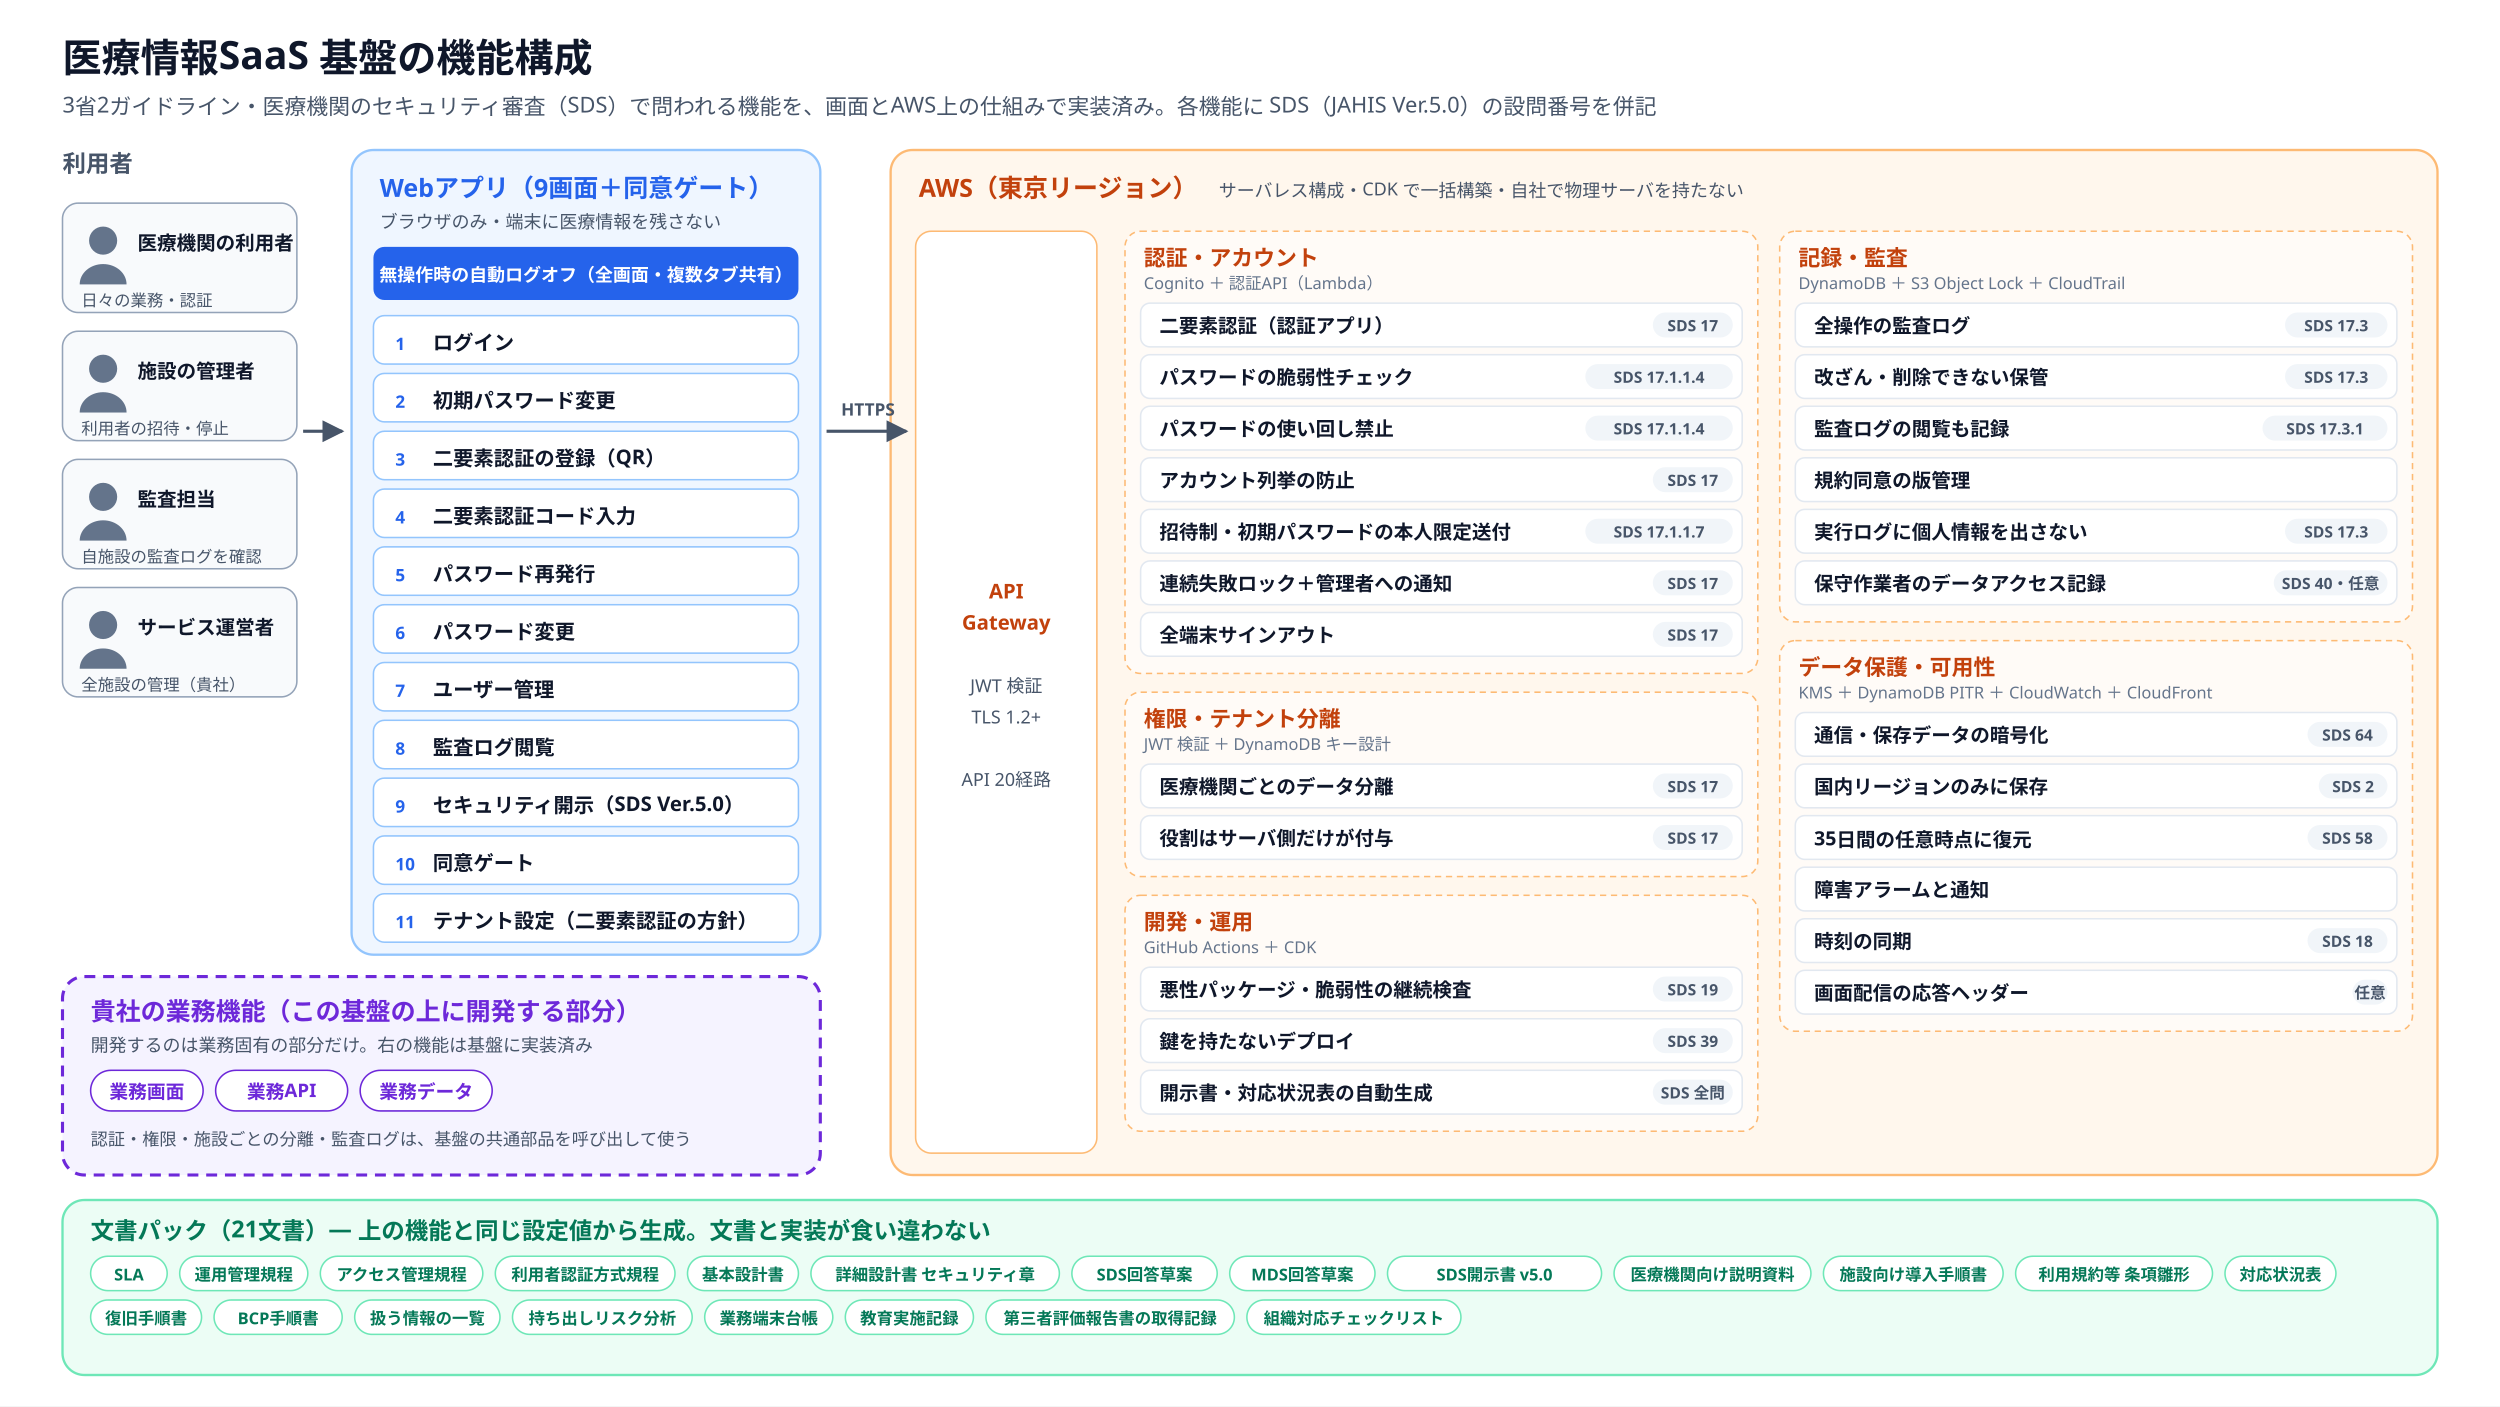
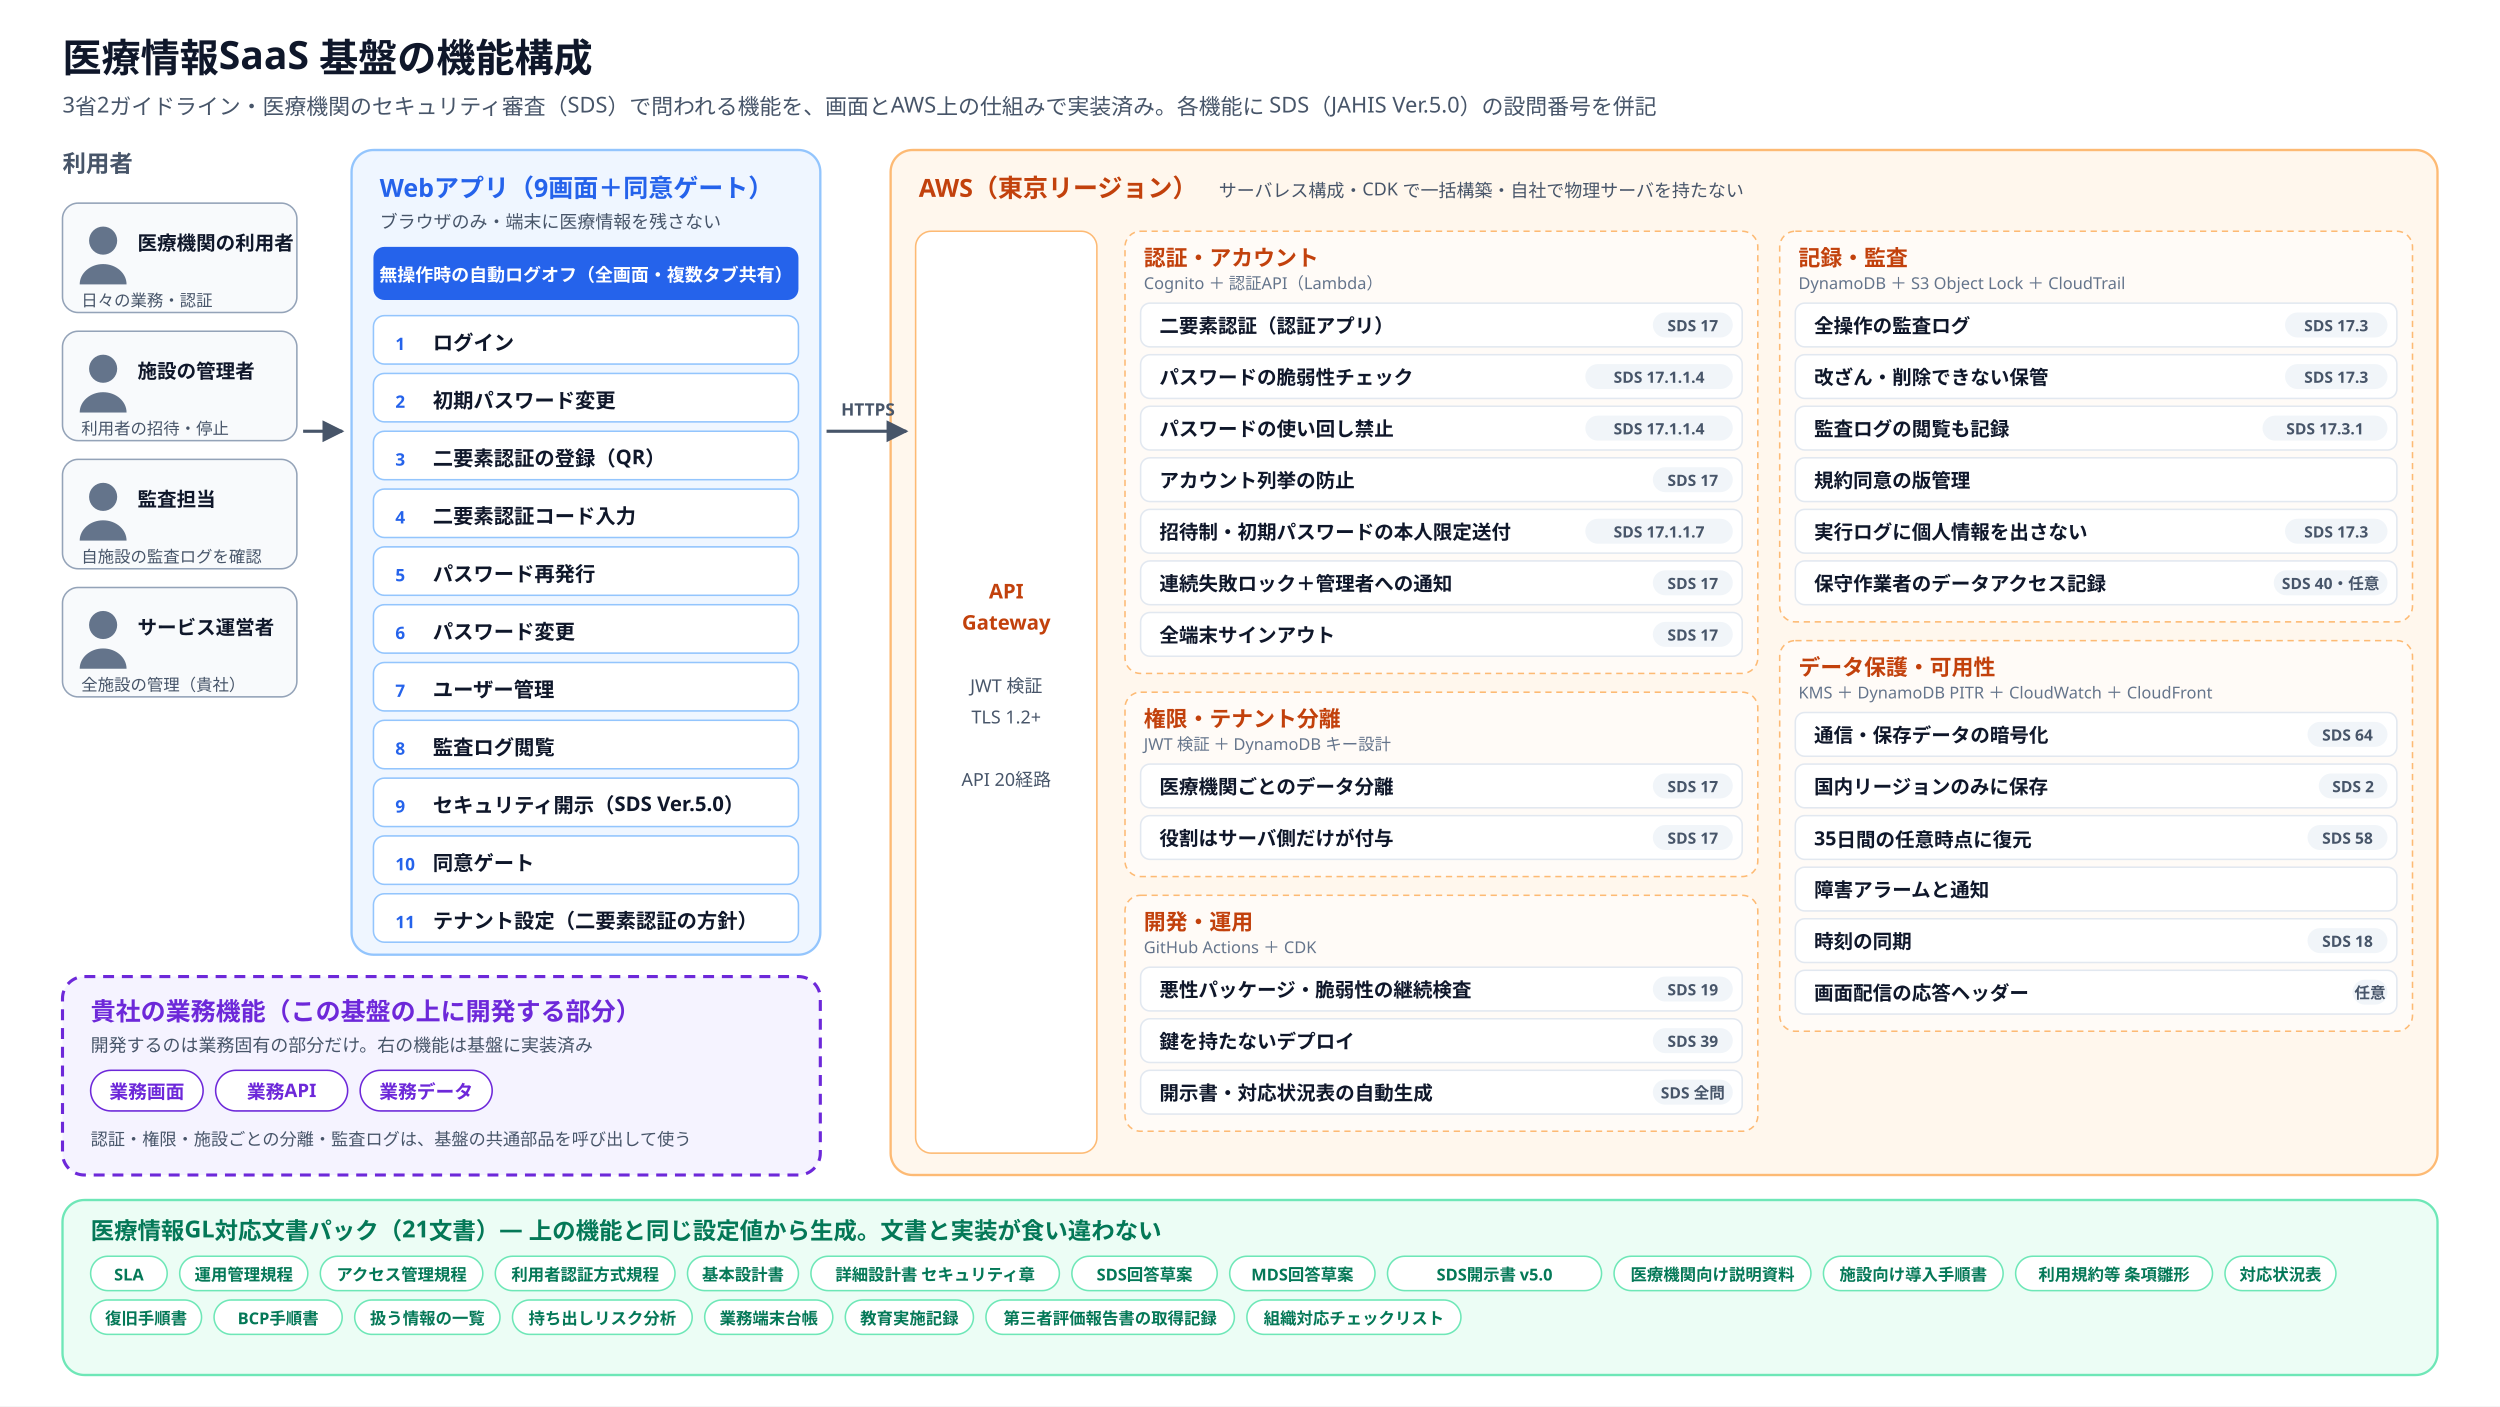
<svg xmlns="http://www.w3.org/2000/svg" viewBox="0 0 1600 900" width="1600" height="900" font-family="'Hiragino Sans','Noto Sans JP','Yu Gothic UI',sans-serif">
  <defs>
    <marker id="ar" viewBox="0 0 10 10" refX="9" refY="5" markerWidth="7" markerHeight="7" orient="auto">
      <path d="M0 0L10 5L0 10z" fill="#475569" />
    </marker>
  </defs>
  <rect width="1600" height="900" fill="#ffffff" />
  <text x="40" y="46" font-size="25" font-weight="700" fill="#0f172a" text-anchor="start">医療情報SaaS 基盤の機能構成</text>
  <text x="40" y="72" font-size="14" font-weight="400" fill="#475569" text-anchor="start">3省2ガイドライン・医療機関のセキュリティ審査（SDS）で問われる機能を、画面とAWS上の仕組みで実装済み。各機能に SDS（JAHIS Ver.5.0）の設問番号を併記</text>
  <text x="40" y="110" font-size="15" font-weight="700" fill="#475569" text-anchor="start">利用者</text>
  <rect x="40" y="130" width="150" height="70" rx="10" fill="#f8fafc" stroke="#94a3b8" />
  <circle cx="66" cy="154" r="9" fill="#64748b" />
  <path d="M51 182 a15 13 0 0 1 30 0z" fill="#64748b" />
  <text x="88" y="160" font-size="12.5" font-weight="700" fill="#0f172a" text-anchor="start">医療機関の利用者</text>
  <text x="52" y="196" font-size="10.5" font-weight="400" fill="#475569" text-anchor="start">日々の業務・認証</text>
  <rect x="40" y="212" width="150" height="70" rx="10" fill="#f8fafc" stroke="#94a3b8" />
  <circle cx="66" cy="236" r="9" fill="#64748b" />
  <path d="M51 264 a15 13 0 0 1 30 0z" fill="#64748b" />
  <text x="88" y="242" font-size="12.5" font-weight="700" fill="#0f172a" text-anchor="start">施設の管理者</text>
  <text x="52" y="278" font-size="10.5" font-weight="400" fill="#475569" text-anchor="start">利用者の招待・停止</text>
  <rect x="40" y="294" width="150" height="70" rx="10" fill="#f8fafc" stroke="#94a3b8" />
  <circle cx="66" cy="318" r="9" fill="#64748b" />
  <path d="M51 346 a15 13 0 0 1 30 0z" fill="#64748b" />
  <text x="88" y="324" font-size="12.5" font-weight="700" fill="#0f172a" text-anchor="start">監査担当</text>
  <text x="52" y="360" font-size="10.5" font-weight="400" fill="#475569" text-anchor="start">自施設の監査ログを確認</text>
  <rect x="40" y="376" width="150" height="70" rx="10" fill="#f8fafc" stroke="#94a3b8" />
  <circle cx="66" cy="400" r="9" fill="#64748b" />
  <path d="M51 428 a15 13 0 0 1 30 0z" fill="#64748b" />
  <text x="88" y="406" font-size="12.5" font-weight="700" fill="#0f172a" text-anchor="start">サービス運営者</text>
  <text x="52" y="442" font-size="10.5" font-weight="400" fill="#475569" text-anchor="start">全施設の管理（貴社）</text>
  <rect x="225" y="96" width="300" height="515" rx="14" fill="#eff6ff" stroke="#93c5fd" stroke-width="1.5" />
  <text x="243" y="126" font-size="16" font-weight="700" fill="#2563eb" text-anchor="start">Webアプリ（9画面＋同意ゲート）</text>
  <text x="243" y="146" font-size="11.5" font-weight="400" fill="#475569" text-anchor="start">ブラウザのみ・端末に医療情報を残さない</text>
  <rect x="239" y="158" width="272" height="34" rx="7" fill="#2563eb" />
  <text x="375.0" y="180" font-size="11.5" font-weight="700" fill="#ffffff" text-anchor="middle">無操作時の自動ログオフ（全画面・複数タブ共有）</text>
  <rect x="239" y="202" width="272" height="31" rx="7" fill="#ffffff" stroke="#93c5fd" />
  <text x="253" y="224" font-size="11" font-weight="700" fill="#2563eb" text-anchor="start"> 1</text>
  <text x="277" y="224" font-size="13" font-weight="600" fill="#0f172a" text-anchor="start">ログイン</text>
  <rect x="239" y="239" width="272" height="31" rx="7" fill="#ffffff" stroke="#93c5fd" />
  <text x="253" y="261" font-size="11" font-weight="700" fill="#2563eb" text-anchor="start"> 2</text>
  <text x="277" y="261" font-size="13" font-weight="600" fill="#0f172a" text-anchor="start">初期パスワード変更</text>
  <rect x="239" y="276" width="272" height="31" rx="7" fill="#ffffff" stroke="#93c5fd" />
  <text x="253" y="298" font-size="11" font-weight="700" fill="#2563eb" text-anchor="start"> 3</text>
  <text x="277" y="298" font-size="13" font-weight="600" fill="#0f172a" text-anchor="start">二要素認証の登録（QR）</text>
  <rect x="239" y="313" width="272" height="31" rx="7" fill="#ffffff" stroke="#93c5fd" />
  <text x="253" y="335" font-size="11" font-weight="700" fill="#2563eb" text-anchor="start"> 4</text>
  <text x="277" y="335" font-size="13" font-weight="600" fill="#0f172a" text-anchor="start">二要素認証コード入力</text>
  <rect x="239" y="350" width="272" height="31" rx="7" fill="#ffffff" stroke="#93c5fd" />
  <text x="253" y="372" font-size="11" font-weight="700" fill="#2563eb" text-anchor="start"> 5</text>
  <text x="277" y="372" font-size="13" font-weight="600" fill="#0f172a" text-anchor="start">パスワード再発行</text>
  <rect x="239" y="387" width="272" height="31" rx="7" fill="#ffffff" stroke="#93c5fd" />
  <text x="253" y="409" font-size="11" font-weight="700" fill="#2563eb" text-anchor="start"> 6</text>
  <text x="277" y="409" font-size="13" font-weight="600" fill="#0f172a" text-anchor="start">パスワード変更</text>
  <rect x="239" y="424" width="272" height="31" rx="7" fill="#ffffff" stroke="#93c5fd" />
  <text x="253" y="446" font-size="11" font-weight="700" fill="#2563eb" text-anchor="start"> 7</text>
  <text x="277" y="446" font-size="13" font-weight="600" fill="#0f172a" text-anchor="start">ユーザー管理</text>
  <rect x="239" y="461" width="272" height="31" rx="7" fill="#ffffff" stroke="#93c5fd" />
  <text x="253" y="483" font-size="11" font-weight="700" fill="#2563eb" text-anchor="start"> 8</text>
  <text x="277" y="483" font-size="13" font-weight="600" fill="#0f172a" text-anchor="start">監査ログ閲覧</text>
  <rect x="239" y="498" width="272" height="31" rx="7" fill="#ffffff" stroke="#93c5fd" />
  <text x="253" y="520" font-size="11" font-weight="700" fill="#2563eb" text-anchor="start"> 9</text>
  <text x="277" y="520" font-size="13" font-weight="600" fill="#0f172a" text-anchor="start">セキュリティ開示（SDS Ver.5.0）</text>
  <rect x="239" y="535" width="272" height="31" rx="7" fill="#ffffff" stroke="#93c5fd" />
  <text x="253" y="557" font-size="11" font-weight="700" fill="#2563eb" text-anchor="start">10</text>
  <text x="277" y="557" font-size="13" font-weight="600" fill="#0f172a" text-anchor="start">同意ゲート</text>
  <rect x="239" y="572" width="272" height="31" rx="7" fill="#ffffff" stroke="#93c5fd" />
  <text x="253" y="594" font-size="11" font-weight="700" fill="#2563eb" text-anchor="start">11</text>
  <text x="277" y="594" font-size="13" font-weight="600" fill="#0f172a" text-anchor="start">テナント設定（二要素認証の方針）</text>
  <line x1="194" y1="276" x2="219" y2="276" stroke="#475569" stroke-width="2" marker-end="url(#ar)" />
  <rect x="570" y="96" width="990" height="656" rx="14" fill="#fff7ed" stroke="#fdba74" stroke-width="1.5" />
  <text x="588" y="126" font-size="16" font-weight="700" fill="#c2410c" text-anchor="start">AWS（東京リージョン）</text>
  <text x="780" y="126" font-size="11.5" font-weight="400" fill="#475569" text-anchor="start">サーバレス構成・CDK で一括構築・自社で物理サーバを持たない</text>
  <rect x="586" y="148" width="116" height="590" rx="10" fill="#ffffff" stroke="#fdba74" />
  <text x="644.0" y="383.0" font-size="13" font-weight="700" fill="#c2410c" text-anchor="middle">API</text>
  <text x="644.0" y="403.0" font-size="13" font-weight="700" fill="#c2410c" text-anchor="middle">Gateway</text>
  <text x="644.0" y="423.0" font-size="11.5" font-weight="400" fill="#475569" text-anchor="middle" />
  <text x="644.0" y="443.0" font-size="11.5" font-weight="400" fill="#475569" text-anchor="middle">JWT 検証</text>
  <text x="644.0" y="463.0" font-size="11.5" font-weight="400" fill="#475569" text-anchor="middle">TLS 1.2+</text>
  <text x="644.0" y="483.0" font-size="11.5" font-weight="400" fill="#475569" text-anchor="middle" />
  <text x="644.0" y="503.0" font-size="11.5" font-weight="400" fill="#475569" text-anchor="middle">API 20経路</text>
  <line x1="529" y1="276" x2="580" y2="276" stroke="#475569" stroke-width="2" marker-end="url(#ar)" />
  <text x="555.5" y="266" font-size="11" font-weight="700" fill="#475569" text-anchor="middle">HTTPS</text>
  <rect x="720" y="148" width="405.0" height="283" rx="10" fill="#ffffff" fill-opacity="0.55" stroke="#fdba74" stroke-dasharray="4 3" />
  <text x="732" y="170" font-size="14" font-weight="700" fill="#c2410c" text-anchor="start">認証・アカウント</text>
  <text x="732" y="185" font-size="10.5" font-weight="400" fill="#64748b" text-anchor="start">Cognito ＋ 認証API（Lambda）</text>
  <rect x="730" y="194" width="385.0" height="28" rx="6" fill="#ffffff" stroke="#e2e8f0" />
  <text x="742" y="213" font-size="12.5" font-weight="600" fill="#0f172a" text-anchor="start">二要素認証（認証アプリ）</text>
  <rect x="1057.8" y="200" width="51.2" height="16" rx="8" fill="#f1f5f9" />
  <text x="1083.4" y="212" font-size="10" font-weight="600" fill="#475569" text-anchor="middle">SDS 17</text>
  <rect x="730" y="227" width="385.0" height="28" rx="6" fill="#ffffff" stroke="#e2e8f0" />
  <text x="742" y="246" font-size="12.5" font-weight="600" fill="#0f172a" text-anchor="start">パスワードの脆弱性チェック</text>
  <rect x="1014.6" y="233" width="94.4" height="16" rx="8" fill="#f1f5f9" />
  <text x="1061.8" y="245" font-size="10" font-weight="600" fill="#475569" text-anchor="middle">SDS 17.1.1.4</text>
  <rect x="730" y="260" width="385.0" height="28" rx="6" fill="#ffffff" stroke="#e2e8f0" />
  <text x="742" y="279" font-size="12.5" font-weight="600" fill="#0f172a" text-anchor="start">パスワードの使い回し禁止</text>
  <rect x="1014.6" y="266" width="94.4" height="16" rx="8" fill="#f1f5f9" />
  <text x="1061.8" y="278" font-size="10" font-weight="600" fill="#475569" text-anchor="middle">SDS 17.1.1.4</text>
  <rect x="730" y="293" width="385.0" height="28" rx="6" fill="#ffffff" stroke="#e2e8f0" />
  <text x="742" y="312" font-size="12.5" font-weight="600" fill="#0f172a" text-anchor="start">アカウント列挙の防止</text>
  <rect x="1057.8" y="299" width="51.2" height="16" rx="8" fill="#f1f5f9" />
  <text x="1083.4" y="311" font-size="10" font-weight="600" fill="#475569" text-anchor="middle">SDS 17</text>
  <rect x="730" y="326" width="385.0" height="28" rx="6" fill="#ffffff" stroke="#e2e8f0" />
  <text x="742" y="345" font-size="12.5" font-weight="600" fill="#0f172a" text-anchor="start">招待制・初期パスワードの本人限定送付</text>
  <rect x="1014.6" y="332" width="94.4" height="16" rx="8" fill="#f1f5f9" />
  <text x="1061.8" y="344" font-size="10" font-weight="600" fill="#475569" text-anchor="middle">SDS 17.1.1.7</text>
  <rect x="730" y="359" width="385.0" height="28" rx="6" fill="#ffffff" stroke="#e2e8f0" />
  <text x="742" y="378" font-size="12.5" font-weight="600" fill="#0f172a" text-anchor="start">連続失敗ロック＋管理者への通知</text>
  <rect x="1057.8" y="365" width="51.2" height="16" rx="8" fill="#f1f5f9" />
  <text x="1083.4" y="377" font-size="10" font-weight="600" fill="#475569" text-anchor="middle">SDS 17</text>
  <rect x="730" y="392" width="385.0" height="28" rx="6" fill="#ffffff" stroke="#e2e8f0" />
  <text x="742" y="411" font-size="12.5" font-weight="600" fill="#0f172a" text-anchor="start">全端末サインアウト</text>
  <rect x="1057.8" y="398" width="51.2" height="16" rx="8" fill="#f1f5f9" />
  <text x="1083.4" y="410" font-size="10" font-weight="600" fill="#475569" text-anchor="middle">SDS 17</text>
  <rect x="720" y="443" width="405.0" height="118" rx="10" fill="#ffffff" fill-opacity="0.55" stroke="#fdba74" stroke-dasharray="4 3" />
  <text x="732" y="465" font-size="14" font-weight="700" fill="#c2410c" text-anchor="start">権限・テナント分離</text>
  <text x="732" y="480" font-size="10.5" font-weight="400" fill="#64748b" text-anchor="start">JWT 検証 ＋ DynamoDB キー設計</text>
  <rect x="730" y="489" width="385.0" height="28" rx="6" fill="#ffffff" stroke="#e2e8f0" />
  <text x="742" y="508" font-size="12.5" font-weight="600" fill="#0f172a" text-anchor="start">医療機関ごとのデータ分離</text>
  <rect x="1057.8" y="495" width="51.2" height="16" rx="8" fill="#f1f5f9" />
  <text x="1083.4" y="507" font-size="10" font-weight="600" fill="#475569" text-anchor="middle">SDS 17</text>
  <rect x="730" y="522" width="385.0" height="28" rx="6" fill="#ffffff" stroke="#e2e8f0" />
  <text x="742" y="541" font-size="12.5" font-weight="600" fill="#0f172a" text-anchor="start">役割はサーバ側だけが付与</text>
  <rect x="1057.8" y="528" width="51.2" height="16" rx="8" fill="#f1f5f9" />
  <text x="1083.4" y="540" font-size="10" font-weight="600" fill="#475569" text-anchor="middle">SDS 17</text>
  <rect x="720" y="573" width="405.0" height="151" rx="10" fill="#ffffff" fill-opacity="0.55" stroke="#fdba74" stroke-dasharray="4 3" />
  <text x="732" y="595" font-size="14" font-weight="700" fill="#c2410c" text-anchor="start">開発・運用</text>
  <text x="732" y="610" font-size="10.5" font-weight="400" fill="#64748b" text-anchor="start">GitHub Actions ＋ CDK</text>
  <rect x="730" y="619" width="385.0" height="28" rx="6" fill="#ffffff" stroke="#e2e8f0" />
  <text x="742" y="638" font-size="12.5" font-weight="600" fill="#0f172a" text-anchor="start">悪性パッケージ・脆弱性の継続検査</text>
  <rect x="1057.8" y="625" width="51.2" height="16" rx="8" fill="#f1f5f9" />
  <text x="1083.4" y="637" font-size="10" font-weight="600" fill="#475569" text-anchor="middle">SDS 19</text>
  <rect x="730" y="652" width="385.0" height="28" rx="6" fill="#ffffff" stroke="#e2e8f0" />
  <text x="742" y="671" font-size="12.5" font-weight="600" fill="#0f172a" text-anchor="start">鍵を持たないデプロイ</text>
  <rect x="1057.8" y="658" width="51.2" height="16" rx="8" fill="#f1f5f9" />
  <text x="1083.4" y="670" font-size="10" font-weight="600" fill="#475569" text-anchor="middle">SDS 39</text>
  <rect x="730" y="685" width="385.0" height="28" rx="6" fill="#ffffff" stroke="#e2e8f0" />
  <text x="742" y="704" font-size="12.5" font-weight="600" fill="#0f172a" text-anchor="start">開示書・対応状況表の自動生成</text>
  <rect x="1057.8" y="691" width="51.2" height="16" rx="8" fill="#f1f5f9" />
  <text x="1083.4" y="703" font-size="10" font-weight="600" fill="#475569" text-anchor="middle">SDS 全問</text>
  <rect x="1139.0" y="148" width="405.0" height="250" rx="10" fill="#ffffff" fill-opacity="0.55" stroke="#fdba74" stroke-dasharray="4 3" />
  <text x="1151.0" y="170" font-size="14" font-weight="700" fill="#c2410c" text-anchor="start">記録・監査</text>
  <text x="1151.0" y="185" font-size="10.5" font-weight="400" fill="#64748b" text-anchor="start">DynamoDB ＋ S3 Object Lock ＋ CloudTrail</text>
  <rect x="1149.0" y="194" width="385.0" height="28" rx="6" fill="#ffffff" stroke="#e2e8f0" />
  <text x="1161.0" y="213" font-size="12.5" font-weight="600" fill="#0f172a" text-anchor="start">全操作の監査ログ</text>
  <rect x="1462.4" y="200" width="65.6" height="16" rx="8" fill="#f1f5f9" />
  <text x="1495.2" y="212" font-size="10" font-weight="600" fill="#475569" text-anchor="middle">SDS 17.3</text>
  <rect x="1149.0" y="227" width="385.0" height="28" rx="6" fill="#ffffff" stroke="#e2e8f0" />
  <text x="1161.0" y="246" font-size="12.5" font-weight="600" fill="#0f172a" text-anchor="start">改ざん・削除できない保管</text>
  <rect x="1462.4" y="233" width="65.6" height="16" rx="8" fill="#f1f5f9" />
  <text x="1495.2" y="245" font-size="10" font-weight="600" fill="#475569" text-anchor="middle">SDS 17.3</text>
  <rect x="1149.0" y="260" width="385.0" height="28" rx="6" fill="#ffffff" stroke="#e2e8f0" />
  <text x="1161.0" y="279" font-size="12.5" font-weight="600" fill="#0f172a" text-anchor="start">監査ログの閲覧も記録</text>
  <rect x="1448.0" y="266" width="80.0" height="16" rx="8" fill="#f1f5f9" />
  <text x="1488.0" y="278" font-size="10" font-weight="600" fill="#475569" text-anchor="middle">SDS 17.3.1</text>
  <rect x="1149.0" y="293" width="385.0" height="28" rx="6" fill="#ffffff" stroke="#e2e8f0" />
  <text x="1161.0" y="312" font-size="12.5" font-weight="600" fill="#0f172a" text-anchor="start">規約同意の版管理</text>
  <rect x="1149.0" y="326" width="385.0" height="28" rx="6" fill="#ffffff" stroke="#e2e8f0" />
  <text x="1161.0" y="345" font-size="12.5" font-weight="600" fill="#0f172a" text-anchor="start">実行ログに個人情報を出さない</text>
  <rect x="1462.4" y="332" width="65.6" height="16" rx="8" fill="#f1f5f9" />
  <text x="1495.2" y="344" font-size="10" font-weight="600" fill="#475569" text-anchor="middle">SDS 17.3</text>
  <rect x="1149.0" y="359" width="385.0" height="28" rx="6" fill="#ffffff" stroke="#e2e8f0" />
  <text x="1161.0" y="378" font-size="12.5" font-weight="600" fill="#0f172a" text-anchor="start">保守作業者のデータアクセス記録</text>
  <rect x="1455.2" y="365" width="72.8" height="16" rx="8" fill="#f1f5f9" />
  <text x="1491.6" y="377" font-size="10" font-weight="600" fill="#475569" text-anchor="middle">SDS 40・任意</text>
  <rect x="1139.0" y="410" width="405.0" height="250" rx="10" fill="#ffffff" fill-opacity="0.55" stroke="#fdba74" stroke-dasharray="4 3" />
  <text x="1151.0" y="432" font-size="14" font-weight="700" fill="#c2410c" text-anchor="start">データ保護・可用性</text>
  <text x="1151.0" y="447" font-size="10.5" font-weight="400" fill="#64748b" text-anchor="start">KMS ＋ DynamoDB PITR ＋ CloudWatch ＋ CloudFront</text>
  <rect x="1149.0" y="456" width="385.0" height="28" rx="6" fill="#ffffff" stroke="#e2e8f0" />
  <text x="1161.0" y="475" font-size="12.5" font-weight="600" fill="#0f172a" text-anchor="start">通信・保存データの暗号化</text>
  <rect x="1476.8" y="462" width="51.2" height="16" rx="8" fill="#f1f5f9" />
  <text x="1502.4" y="474" font-size="10" font-weight="600" fill="#475569" text-anchor="middle">SDS 64</text>
  <rect x="1149.0" y="489" width="385.0" height="28" rx="6" fill="#ffffff" stroke="#e2e8f0" />
  <text x="1161.0" y="508" font-size="12.5" font-weight="600" fill="#0f172a" text-anchor="start">国内リージョンのみに保存</text>
  <rect x="1484.0" y="495" width="44.0" height="16" rx="8" fill="#f1f5f9" />
  <text x="1506.0" y="507" font-size="10" font-weight="600" fill="#475569" text-anchor="middle">SDS 2</text>
  <rect x="1149.0" y="522" width="385.0" height="28" rx="6" fill="#ffffff" stroke="#e2e8f0" />
  <text x="1161.0" y="541" font-size="12.5" font-weight="600" fill="#0f172a" text-anchor="start">35日間の任意時点に復元</text>
  <rect x="1476.8" y="528" width="51.2" height="16" rx="8" fill="#f1f5f9" />
  <text x="1502.4" y="540" font-size="10" font-weight="600" fill="#475569" text-anchor="middle">SDS 58</text>
  <rect x="1149.0" y="555" width="385.0" height="28" rx="6" fill="#ffffff" stroke="#e2e8f0" />
  <text x="1161.0" y="574" font-size="12.5" font-weight="600" fill="#0f172a" text-anchor="start">障害アラームと通知</text>
  <rect x="1149.0" y="588" width="385.0" height="28" rx="6" fill="#ffffff" stroke="#e2e8f0" />
  <text x="1161.0" y="607" font-size="12.5" font-weight="600" fill="#0f172a" text-anchor="start">時刻の同期</text>
  <rect x="1476.8" y="594" width="51.2" height="16" rx="8" fill="#f1f5f9" />
  <text x="1502.4" y="606" font-size="10" font-weight="600" fill="#475569" text-anchor="middle">SDS 18</text>
  <rect x="1149.0" y="621" width="385.0" height="28" rx="6" fill="#ffffff" stroke="#e2e8f0" />
  <text x="1161.0" y="640" font-size="12.5" font-weight="600" fill="#0f172a" text-anchor="start">画面配信の応答ヘッダー</text>
  <rect x="1505.6" y="627" width="22.4" height="16" rx="8" fill="#f1f5f9" />
  <text x="1516.8" y="639" font-size="10" font-weight="600" fill="#475569" text-anchor="middle">任意</text>
  <rect x="40" y="625" width="485" height="127" rx="14" fill="#f5f3ff" stroke="#6d28d9" stroke-width="2" stroke-dasharray="7 5" />
  <text x="58" y="653" font-size="16" font-weight="700" fill="#6d28d9" text-anchor="start">貴社の業務機能（この基盤の上に開発する部分）</text>
  <text x="58" y="673" font-size="11.5" font-weight="400" fill="#475569" text-anchor="start">開発するのは業務固有の部分だけ。右の機能は基盤に実装済み</text>
  <rect x="58" y="685" width="72.0" height="26" rx="13" fill="#ffffff" stroke="#6d28d9" />
  <text x="94.0" y="703" font-size="12" font-weight="600" fill="#6d28d9" text-anchor="middle">業務画面</text>
  <rect x="138.0" y="685" width="84.5" height="26" rx="13" fill="#ffffff" stroke="#6d28d9" />
  <text x="180.25" y="703" font-size="12" font-weight="600" fill="#6d28d9" text-anchor="middle">業務API</text>
  <rect x="230.5" y="685" width="84.5" height="26" rx="13" fill="#ffffff" stroke="#6d28d9" />
  <text x="272.75" y="703" font-size="12" font-weight="600" fill="#6d28d9" text-anchor="middle">業務データ</text>
  <text x="58" y="733" font-size="11" font-weight="400" fill="#475569" text-anchor="start">認証・権限・施設ごとの分離・監査ログは、基盤の共通部品を呼び出して使う</text>
  <rect x="40" y="768" width="1520" height="112" rx="14" fill="#ecfdf5" stroke="#6ee7b7" stroke-width="1.5" />
-   <text x="58" y="793" font-size="15" font-weight="700" fill="#047857" text-anchor="start">文書パック（21文書）— 上の機能と同じ設定値から生成。文書と実装が食い違わない</text>
+   <text x="58" y="793" font-size="15" font-weight="700" fill="#047857" text-anchor="start">医療情報GL対応文書パック（21文書）— 上の機能と同じ設定値から生成。文書と実装が食い違わない</text>
  <rect x="58" y="804" width="49" height="22" rx="11" fill="#ffffff" stroke="#6ee7b7" />
  <text x="82.5" y="819.5" font-size="10.5" font-weight="600" fill="#047857" text-anchor="middle">SLA</text>
  <rect x="115" y="804" width="82" height="22" rx="11" fill="#ffffff" stroke="#6ee7b7" />
  <text x="156.0" y="819.5" font-size="10.5" font-weight="600" fill="#047857" text-anchor="middle">運用管理規程</text>
  <rect x="205" y="804" width="104" height="22" rx="11" fill="#ffffff" stroke="#6ee7b7" />
  <text x="257.0" y="819.5" font-size="10.5" font-weight="600" fill="#047857" text-anchor="middle">アクセス管理規程</text>
  <rect x="317" y="804" width="115" height="22" rx="11" fill="#ffffff" stroke="#6ee7b7" />
  <text x="374.5" y="819.5" font-size="10.5" font-weight="600" fill="#047857" text-anchor="middle">利用者認証方式規程</text>
  <rect x="440" y="804" width="71" height="22" rx="11" fill="#ffffff" stroke="#6ee7b7" />
  <text x="475.5" y="819.5" font-size="10.5" font-weight="600" fill="#047857" text-anchor="middle">基本設計書</text>
  <rect x="519" y="804" width="159" height="22" rx="11" fill="#ffffff" stroke="#6ee7b7" />
  <text x="598.5" y="819.5" font-size="10.5" font-weight="600" fill="#047857" text-anchor="middle">詳細設計書 セキュリティ章</text>
  <rect x="686" y="804" width="93" height="22" rx="11" fill="#ffffff" stroke="#6ee7b7" />
  <text x="732.5" y="819.5" font-size="10.5" font-weight="600" fill="#047857" text-anchor="middle">SDS回答草案</text>
  <rect x="787" y="804" width="93" height="22" rx="11" fill="#ffffff" stroke="#6ee7b7" />
  <text x="833.5" y="819.5" font-size="10.5" font-weight="600" fill="#047857" text-anchor="middle">MDS回答草案</text>
  <rect x="888" y="804" width="137" height="22" rx="11" fill="#ffffff" stroke="#6ee7b7" />
  <text x="956.5" y="819.5" font-size="10.5" font-weight="600" fill="#047857" text-anchor="middle">SDS開示書 v5.0</text>
  <rect x="1033" y="804" width="126" height="22" rx="11" fill="#ffffff" stroke="#6ee7b7" />
  <text x="1096.0" y="819.5" font-size="10.5" font-weight="600" fill="#047857" text-anchor="middle">医療機関向け説明資料</text>
  <rect x="1167" y="804" width="115" height="22" rx="11" fill="#ffffff" stroke="#6ee7b7" />
  <text x="1224.5" y="819.5" font-size="10.5" font-weight="600" fill="#047857" text-anchor="middle">施設向け導入手順書</text>
  <rect x="1290" y="804" width="126" height="22" rx="11" fill="#ffffff" stroke="#6ee7b7" />
  <text x="1353.0" y="819.5" font-size="10.5" font-weight="600" fill="#047857" text-anchor="middle">利用規約等 条項雛形</text>
  <rect x="1424" y="804" width="71" height="22" rx="11" fill="#ffffff" stroke="#6ee7b7" />
  <text x="1459.5" y="819.5" font-size="10.5" font-weight="600" fill="#047857" text-anchor="middle">対応状況表</text>
  <rect x="58" y="832" width="71" height="22" rx="11" fill="#ffffff" stroke="#6ee7b7" />
  <text x="93.5" y="847.5" font-size="10.5" font-weight="600" fill="#047857" text-anchor="middle">復旧手順書</text>
  <rect x="137" y="832" width="82" height="22" rx="11" fill="#ffffff" stroke="#6ee7b7" />
  <text x="178.0" y="847.5" font-size="10.5" font-weight="600" fill="#047857" text-anchor="middle">BCP手順書</text>
  <rect x="227" y="832" width="93" height="22" rx="11" fill="#ffffff" stroke="#6ee7b7" />
  <text x="273.5" y="847.5" font-size="10.5" font-weight="600" fill="#047857" text-anchor="middle">扱う情報の一覧</text>
  <rect x="328" y="832" width="115" height="22" rx="11" fill="#ffffff" stroke="#6ee7b7" />
  <text x="385.5" y="847.5" font-size="10.5" font-weight="600" fill="#047857" text-anchor="middle">持ち出しリスク分析</text>
  <rect x="451" y="832" width="82" height="22" rx="11" fill="#ffffff" stroke="#6ee7b7" />
  <text x="492.0" y="847.5" font-size="10.5" font-weight="600" fill="#047857" text-anchor="middle">業務端末台帳</text>
  <rect x="541" y="832" width="82" height="22" rx="11" fill="#ffffff" stroke="#6ee7b7" />
  <text x="582.0" y="847.5" font-size="10.5" font-weight="600" fill="#047857" text-anchor="middle">教育実施記録</text>
  <rect x="631" y="832" width="159" height="22" rx="11" fill="#ffffff" stroke="#6ee7b7" />
  <text x="710.5" y="847.5" font-size="10.5" font-weight="600" fill="#047857" text-anchor="middle">第三者評価報告書の取得記録</text>
  <rect x="798" y="832" width="137" height="22" rx="11" fill="#ffffff" stroke="#6ee7b7" />
  <text x="866.5" y="847.5" font-size="10.5" font-weight="600" fill="#047857" text-anchor="middle">組織対応チェックリスト</text>
</svg>
